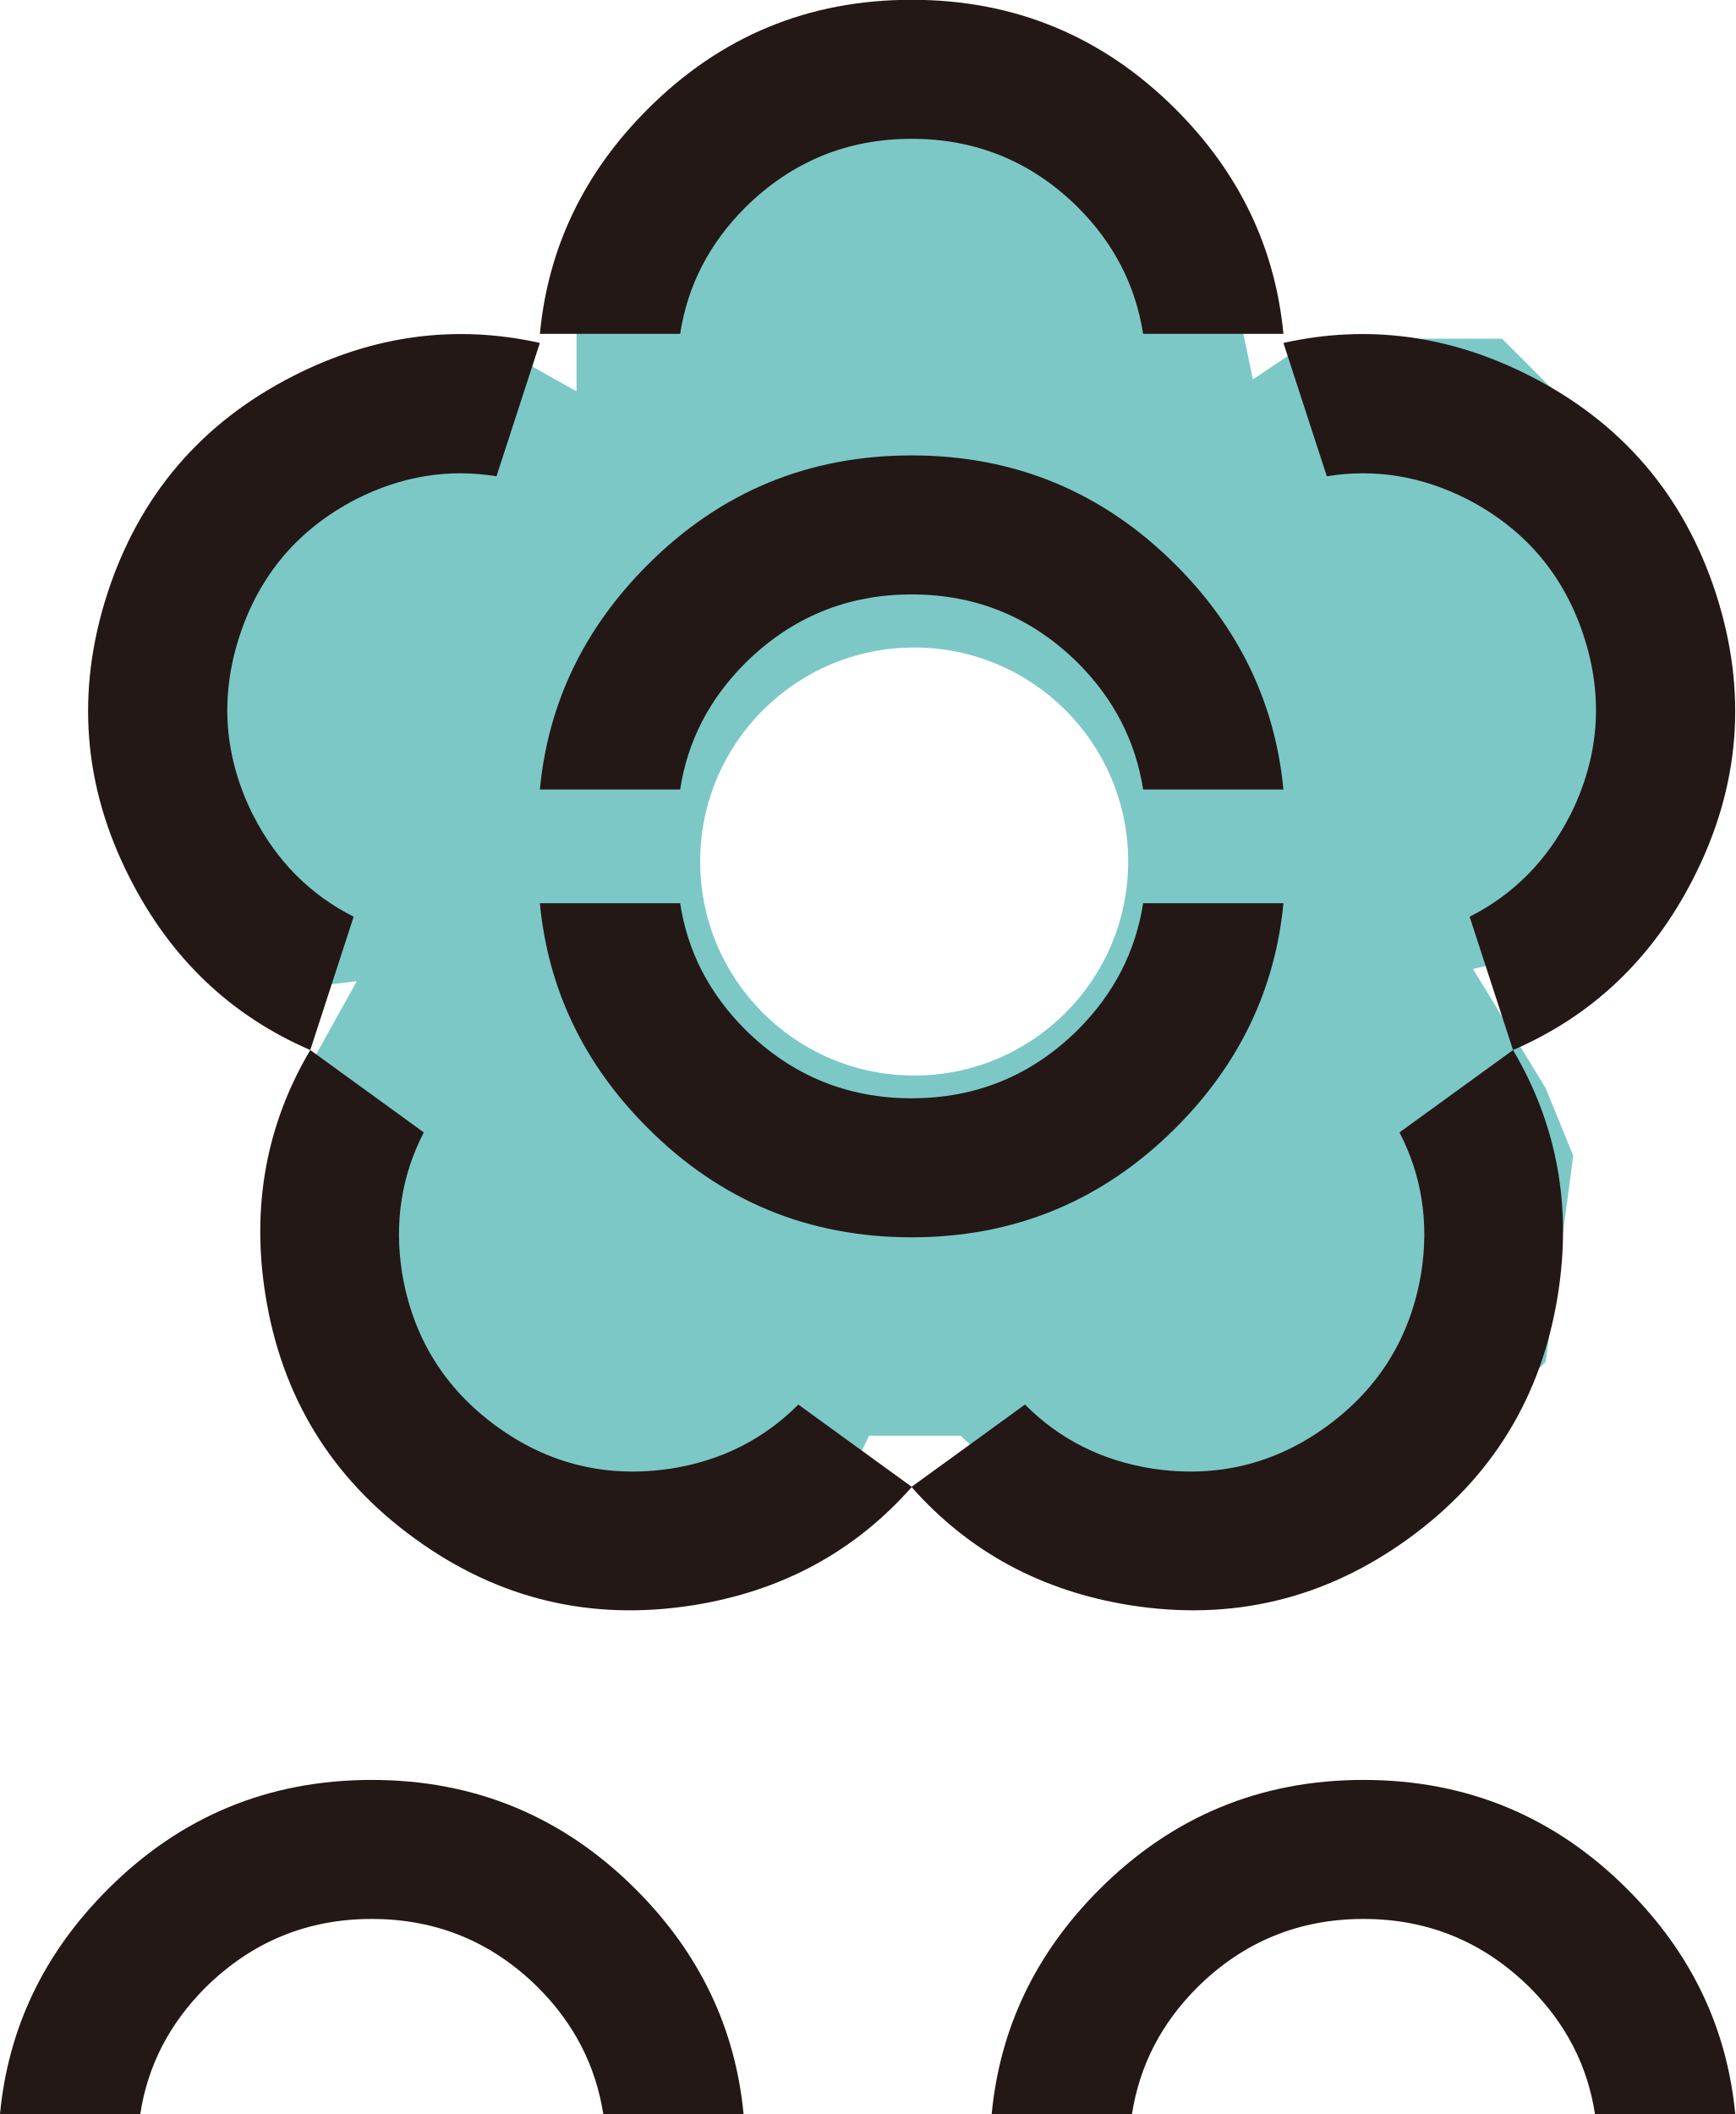
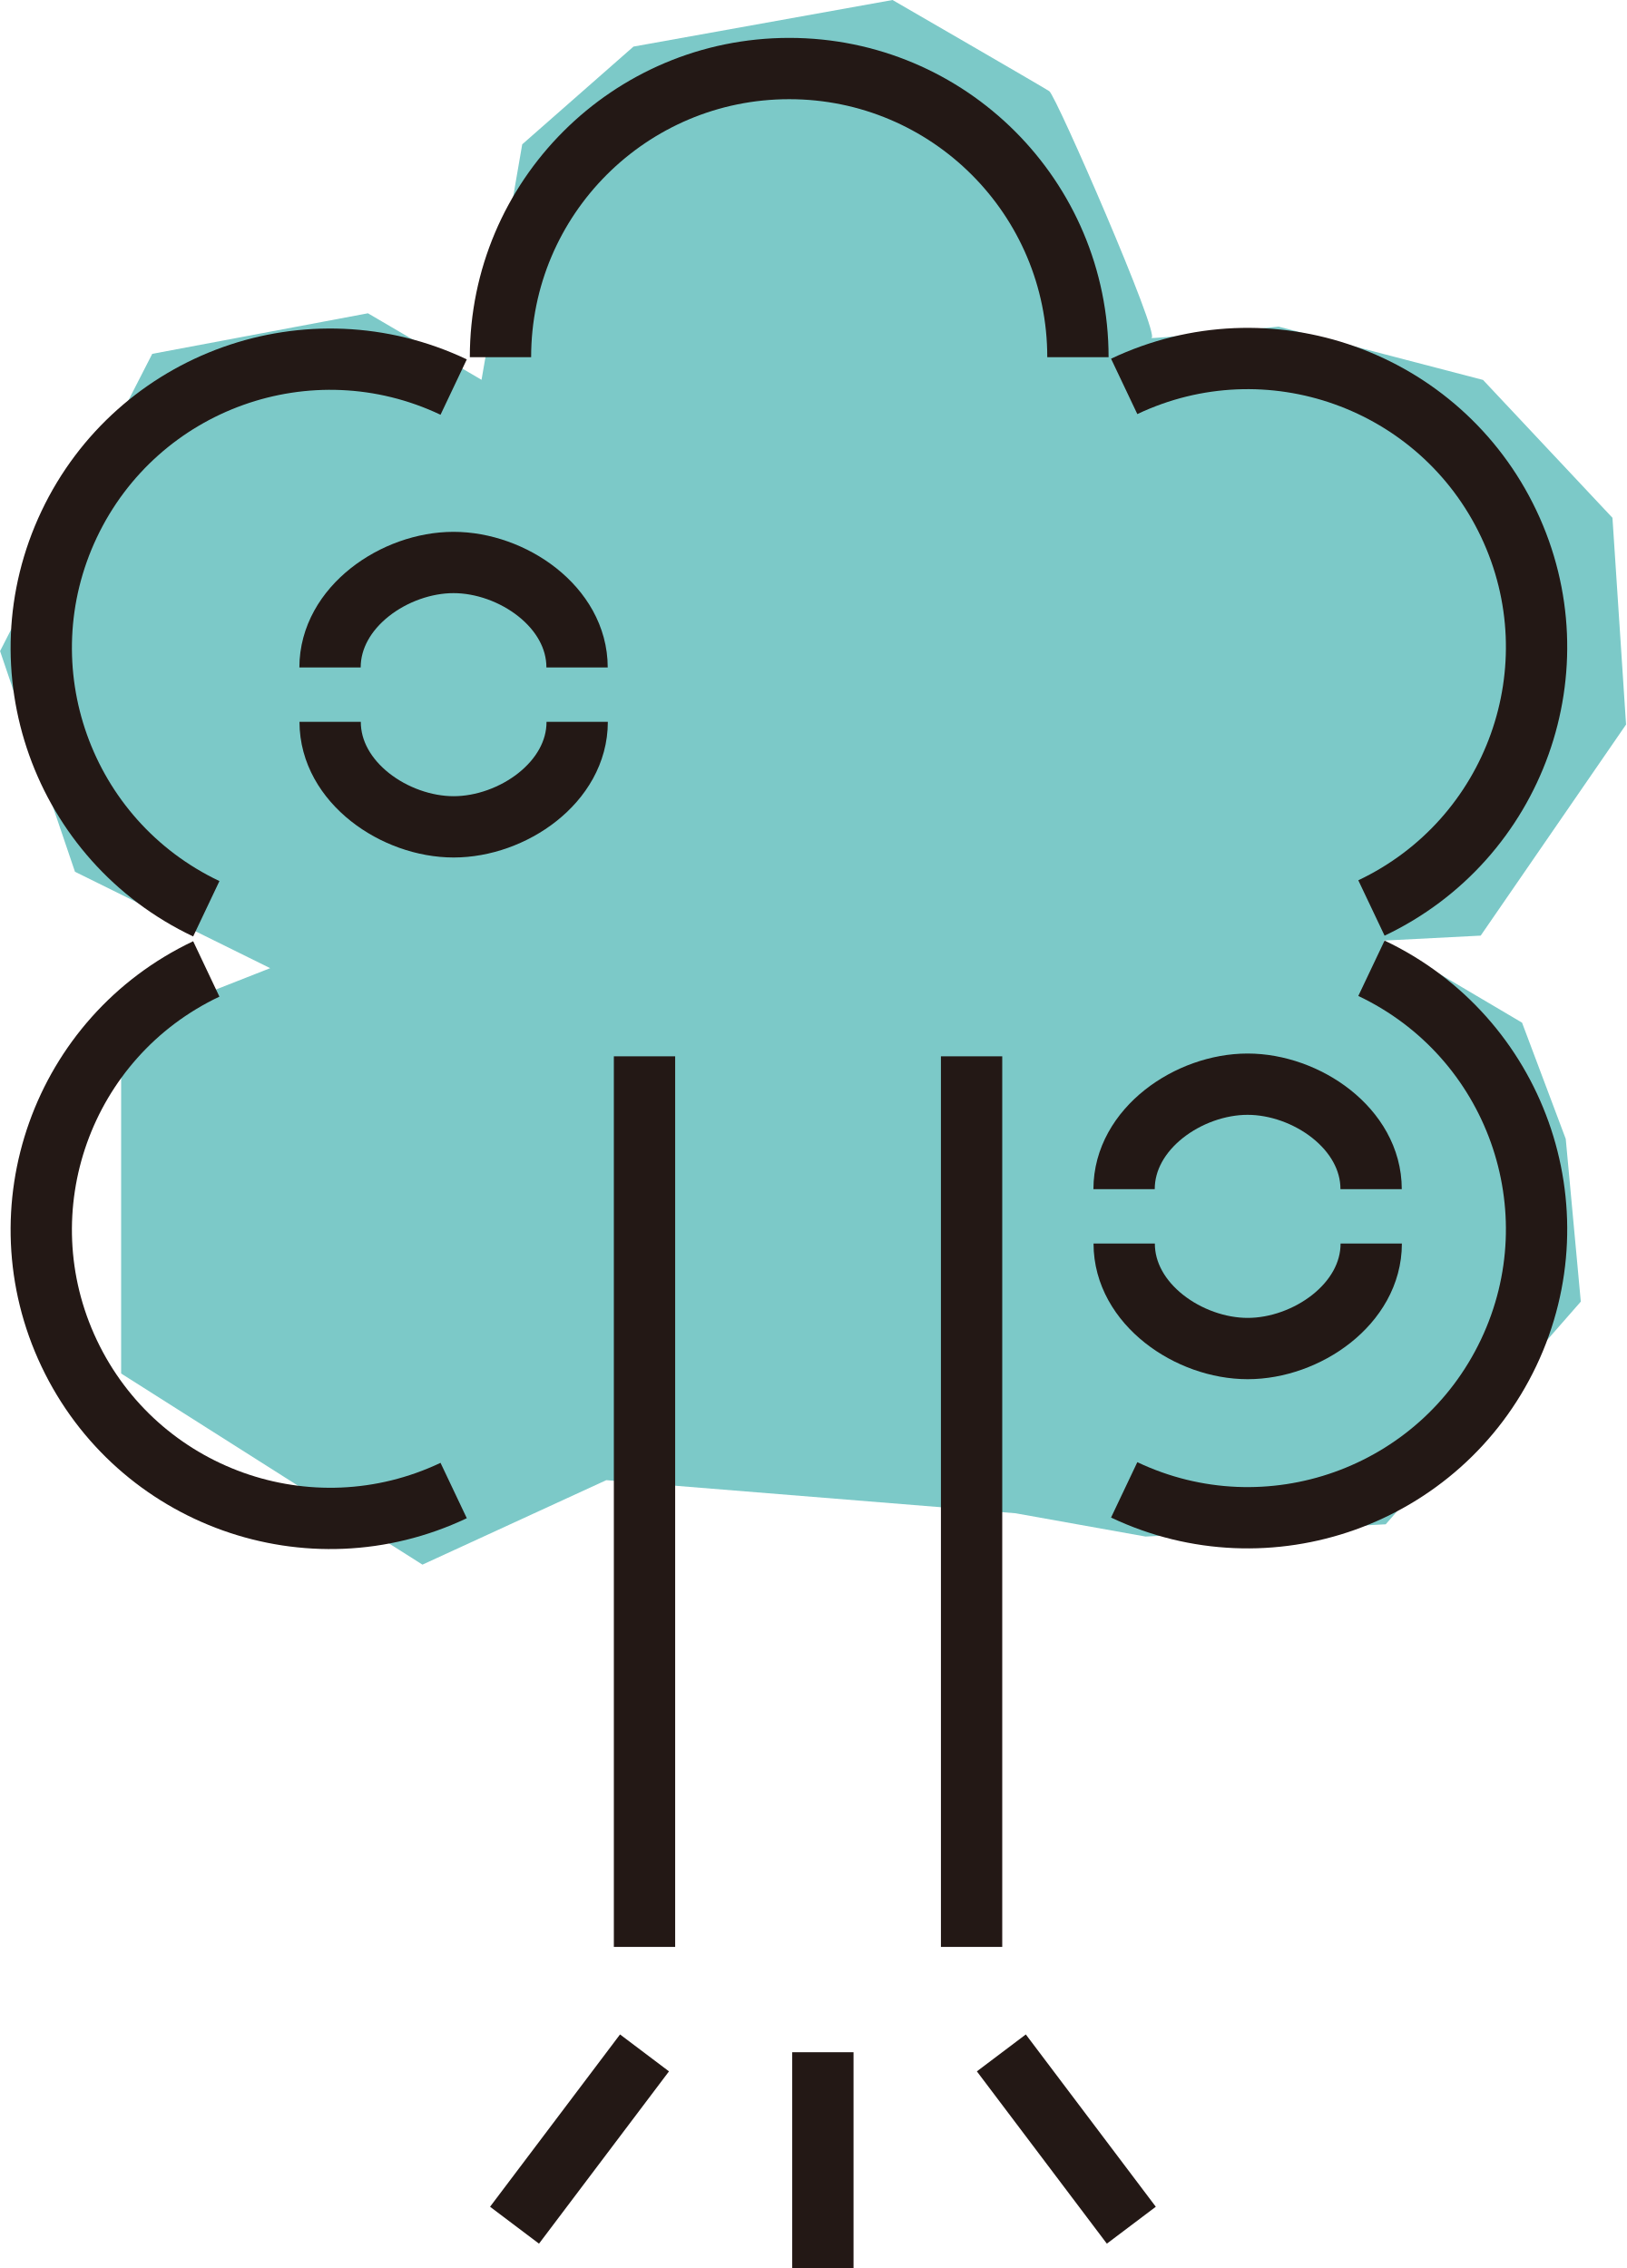
- <svg xmlns="http://www.w3.org/2000/svg" id="_레이어_2" data-name="레이어 2" viewBox="0 0 82.38 100.36">
-   <defs>
-     <style>
-       .cls-1 {
-         fill: #231815;
-       }
- 
-       .cls-2 {
-         fill: #7cc8c7;
-       }
-     </style>
-   </defs>
-   <g id="_레이어_1-2" data-name="레이어 1">
+ <svg xmlns="http://www.w3.org/2000/svg" id="_레이어_2" data-name="레이어 2" width="51.46mm" height="71.79mm" viewBox="0 0 145.86 203.5">
+   <g id="_디자인" data-name="디자인">
    <g>
-       <path class="cls-2" d="M77.89,22.66l-6.58-6.58h-8.94l-2.89,1.93-1.42-6.82-2.44-4.39-5.73-3.93-6.46-1.98-6.36,1.98-6.63,3.42-3.07,6.24v6.05l-4.47-2.51-10.96,3.54s-4.68,4.39-4.78,4.89-1.29,11.98-1.29,11.98l2.02,5.74,6.47,4.67,2.58-.31-3.48,6.26-.68,4.05,3.84,12.14,6.45,2.82,7.37,1.43,9.17-1.74,1.65-3.38h4.35l3.61,3.38s7.93,1.64,8.85,1.5c.93-.13,9.53-2.66,9.53-2.66l5.78-5.73,1.31-9.78-1.31-3.21-3.45-5.66,5.74-1.32,5.27-10.22v-4.22l-3.04-7.59ZM43.4,51.06c-5.61,0-10.16-4.55-10.16-10.16s4.55-10.16,10.16-10.16,10.16,4.55,10.16,10.16-4.55,10.16-10.16,10.16Z" />
+       <path d="M54.38,132.81l-16.49,7.58-27.03-17.15v-31.11l13.37-5.26-17.51-8.65L0,58.42l13.65-26.67,19.35-3.64,10.19,5.97,3.65-21.13,9.98-8.77L80.06,0s13.45,7.78,14.06,8.18,9.98,21.94,9.17,22.13c-.81.2,11.41-1,11.41-1l18.33,4.78,11.61,12.37,1.22,18.55-13.04,18.94-8.75.45,12.46,7.36,3.92,10.43,1.35,14.6-17.5,19.98-21.54,1.1-11.67-2.09" fill="#7cc9c8" />
      <g>
-         <path class="cls-1" d="M35.39,31.47c2.2-2.17,4.83-3.25,7.89-3.25s5.7,1.08,7.89,3.25c1.72,1.72,2.74,3.72,3.1,6.01h6.66c-.39-4.08-2.09-7.64-5.11-10.66-3.46-3.46-7.64-5.2-12.54-5.2s-9.08,1.73-12.54,5.2c-3.02,3.02-4.72,6.57-5.11,10.66h6.66c.35-2.29,1.38-4.29,3.1-6.01Z" />
-         <path class="cls-1" d="M35.39,48.89c2.2,2.17,4.83,3.25,7.89,3.25s5.7-1.08,7.89-3.25c1.72-1.72,2.74-3.72,3.1-6.01h6.66c-.39,4.08-2.09,7.64-5.11,10.66-3.46,3.46-7.64,5.2-12.54,5.2s-9.08-1.73-12.54-5.2c-3.02-3.02-4.72-6.57-5.11-10.66h6.66c.35,2.29,1.38,4.29,3.1,6.01Z" />
-         <path class="cls-1" d="M35.39,9.84c2.2-2.17,4.83-3.25,7.89-3.25s5.7,1.08,7.89,3.25c1.72,1.72,2.74,3.72,3.1,6.01h6.66c-.39-4.08-2.09-7.64-5.11-10.66-3.46-3.46-7.64-5.2-12.54-5.2s-9.08,1.73-12.54,5.2c-3.02,3.02-4.72,6.57-5.11,10.66h6.66c.35-2.29,1.38-4.29,3.1-6.01Z" />
-         <path class="cls-1" d="M9.76,94.35c2.2-2.17,4.83-3.25,7.89-3.25s5.7,1.08,7.89,3.25c1.72,1.72,2.74,3.72,3.1,6.01h6.66c-.39-4.08-2.09-7.64-5.11-10.66-3.46-3.46-7.64-5.2-12.54-5.2s-9.08,1.73-12.54,5.2c-3.02,3.02-4.72,6.57-5.11,10.66h6.66c.35-2.29,1.38-4.29,3.1-6.01Z" />
-         <path class="cls-1" d="M12.02,38.71c-1.38-2.76-1.6-5.6-.65-8.51s2.79-5.08,5.53-6.5c2.17-1.1,4.39-1.46,6.67-1.09l2.06-6.33c-4-.89-7.91-.37-11.71,1.57-4.36,2.22-7.3,5.66-8.82,10.32-1.51,4.66-1.16,9.17,1.07,13.53,1.94,3.81,4.79,6.52,8.56,8.15l2.06-6.33c-2.06-1.04-3.66-2.64-4.76-4.8Z" />
-         <path class="cls-1" d="M31.86,69.72c-3.05.46-5.82-.21-8.29-2.01s-3.97-4.22-4.48-7.27c-.38-2.4-.03-4.63,1.03-6.68l-5.39-3.91c-2.09,3.53-2.8,7.41-2.13,11.62.77,4.84,3.13,8.7,7.09,11.57,3.96,2.88,8.36,3.93,13.2,3.17,4.22-.67,7.68-2.54,10.4-5.62l-5.39-3.91c-1.63,1.64-3.64,2.66-6.04,3.04Z" />
-         <path class="cls-1" d="M74.54,38.71c1.38-2.76,1.6-5.6.65-8.51s-2.79-5.08-5.53-6.5c-2.17-1.1-4.39-1.46-6.67-1.09l-2.06-6.33c4-.89,7.91-.37,11.71,1.57,4.36,2.22,7.3,5.66,8.82,10.32,1.51,4.66,1.16,9.17-1.07,13.53-1.94,3.81-4.79,6.52-8.56,8.15l-2.06-6.33c2.06-1.04,3.66-2.64,4.76-4.8Z" />
-         <path class="cls-1" d="M54.7,69.72c3.05.46,5.82-.21,8.29-2.01s3.97-4.22,4.48-7.27c.38-2.4.03-4.63-1.03-6.68l5.39-3.91c2.09,3.53,2.8,7.41,2.13,11.62-.77,4.84-3.13,8.7-7.09,11.57s-8.36,3.93-13.2,3.17c-4.22-.67-7.68-2.54-10.4-5.62l5.39-3.91c1.63,1.64,3.64,2.66,6.04,3.04Z" />
-         <path class="cls-1" d="M72.62,94.35c-2.2-2.17-4.83-3.25-7.89-3.25s-5.7,1.08-7.89,3.25c-1.72,1.72-2.74,3.72-3.1,6.01h-6.66c.39-4.08,2.09-7.64,5.11-10.66,3.46-3.46,7.64-5.2,12.54-5.2s9.08,1.73,12.54,5.2c3.02,3.02,4.72,6.57,5.11,10.66h-6.66c-.35-2.29-1.38-4.29-3.1-6.01Z" />
+         <path d="M44.89,32.05c0-14.3,11.59-25.9,25.9-25.9s25.9,11.59,25.9,25.9" fill="none" stroke="#231815" stroke-miterlimit="10" stroke-width="5.5" />
+         <path d="M18.5,81.54C5.58,75.41.07,59.97,6.2,47.04c6.13-12.92,21.57-18.44,34.49-12.31" fill="none" stroke="#231815" stroke-miterlimit="10" stroke-width="5.5" />
+         <path d="M18.5,86.94C5.58,93.06.07,108.51,6.2,121.43c6.13,12.92,21.57,18.44,34.49,12.31" fill="none" stroke="#231815" stroke-miterlimit="10" stroke-width="5.5" />
+         <path d="M123.02,81.47c12.92-6.13,18.44-21.57,12.31-34.49-6.13-12.92-21.57-18.44-34.49-12.31" fill="none" stroke="#231815" stroke-miterlimit="10" stroke-width="5.5" />
+         <path d="M123.02,86.88c12.92,6.13,18.44,21.57,12.31,34.49-6.13,12.92-21.57,18.44-34.49,12.31" fill="none" stroke="#231815" stroke-miterlimit="10" stroke-width="5.5" />
+         <line x1="57.81" y1="94.78" x2="57.81" y2="174.69" fill="none" stroke="#231815" stroke-miterlimit="10" stroke-width="5.5" />
+         <line x1="87.15" y1="94.78" x2="87.15" y2="174.69" fill="none" stroke="#231815" stroke-miterlimit="10" stroke-width="5.5" />
+         <line x1="73.81" y1="184.14" x2="73.81" y2="203.5" fill="none" stroke="#231815" stroke-miterlimit="10" stroke-width="5.5" />
+         <line x1="89.82" y1="184.2" x2="101.48" y2="199.66" fill="none" stroke="#231815" stroke-miterlimit="10" stroke-width="5.5" />
+         <line x1="57.81" y1="184.2" x2="46.15" y2="199.66" fill="none" stroke="#231815" stroke-miterlimit="10" stroke-width="5.5" />
+         <g>
+           <path d="M51.76,59.89c0-5.44-5.82-9.42-11.08-9.42s-11.08,3.98-11.08,9.42" fill="none" stroke="#231815" stroke-miterlimit="10" stroke-width="5.5" />
+           <path d="M29.61,64.77c0,5.44,5.82,9.42,11.08,9.42s11.08-3.98,11.08-9.42" fill="none" stroke="#231815" stroke-miterlimit="10" stroke-width="5.5" />
+         </g>
+         <g>
+           <path d="M122.99,106.7c0-5.44-5.82-9.42-11.08-9.42s-11.08,3.98-11.08,9.42" fill="none" stroke="#231815" stroke-miterlimit="10" stroke-width="5.5" />
+           <path d="M100.84,111.58c0,5.44,5.82,9.42,11.08,9.42s11.08-3.98,11.08-9.42" fill="none" stroke="#231815" stroke-miterlimit="10" stroke-width="5.5" />
+         </g>
      </g>
    </g>
  </g>
</svg>
